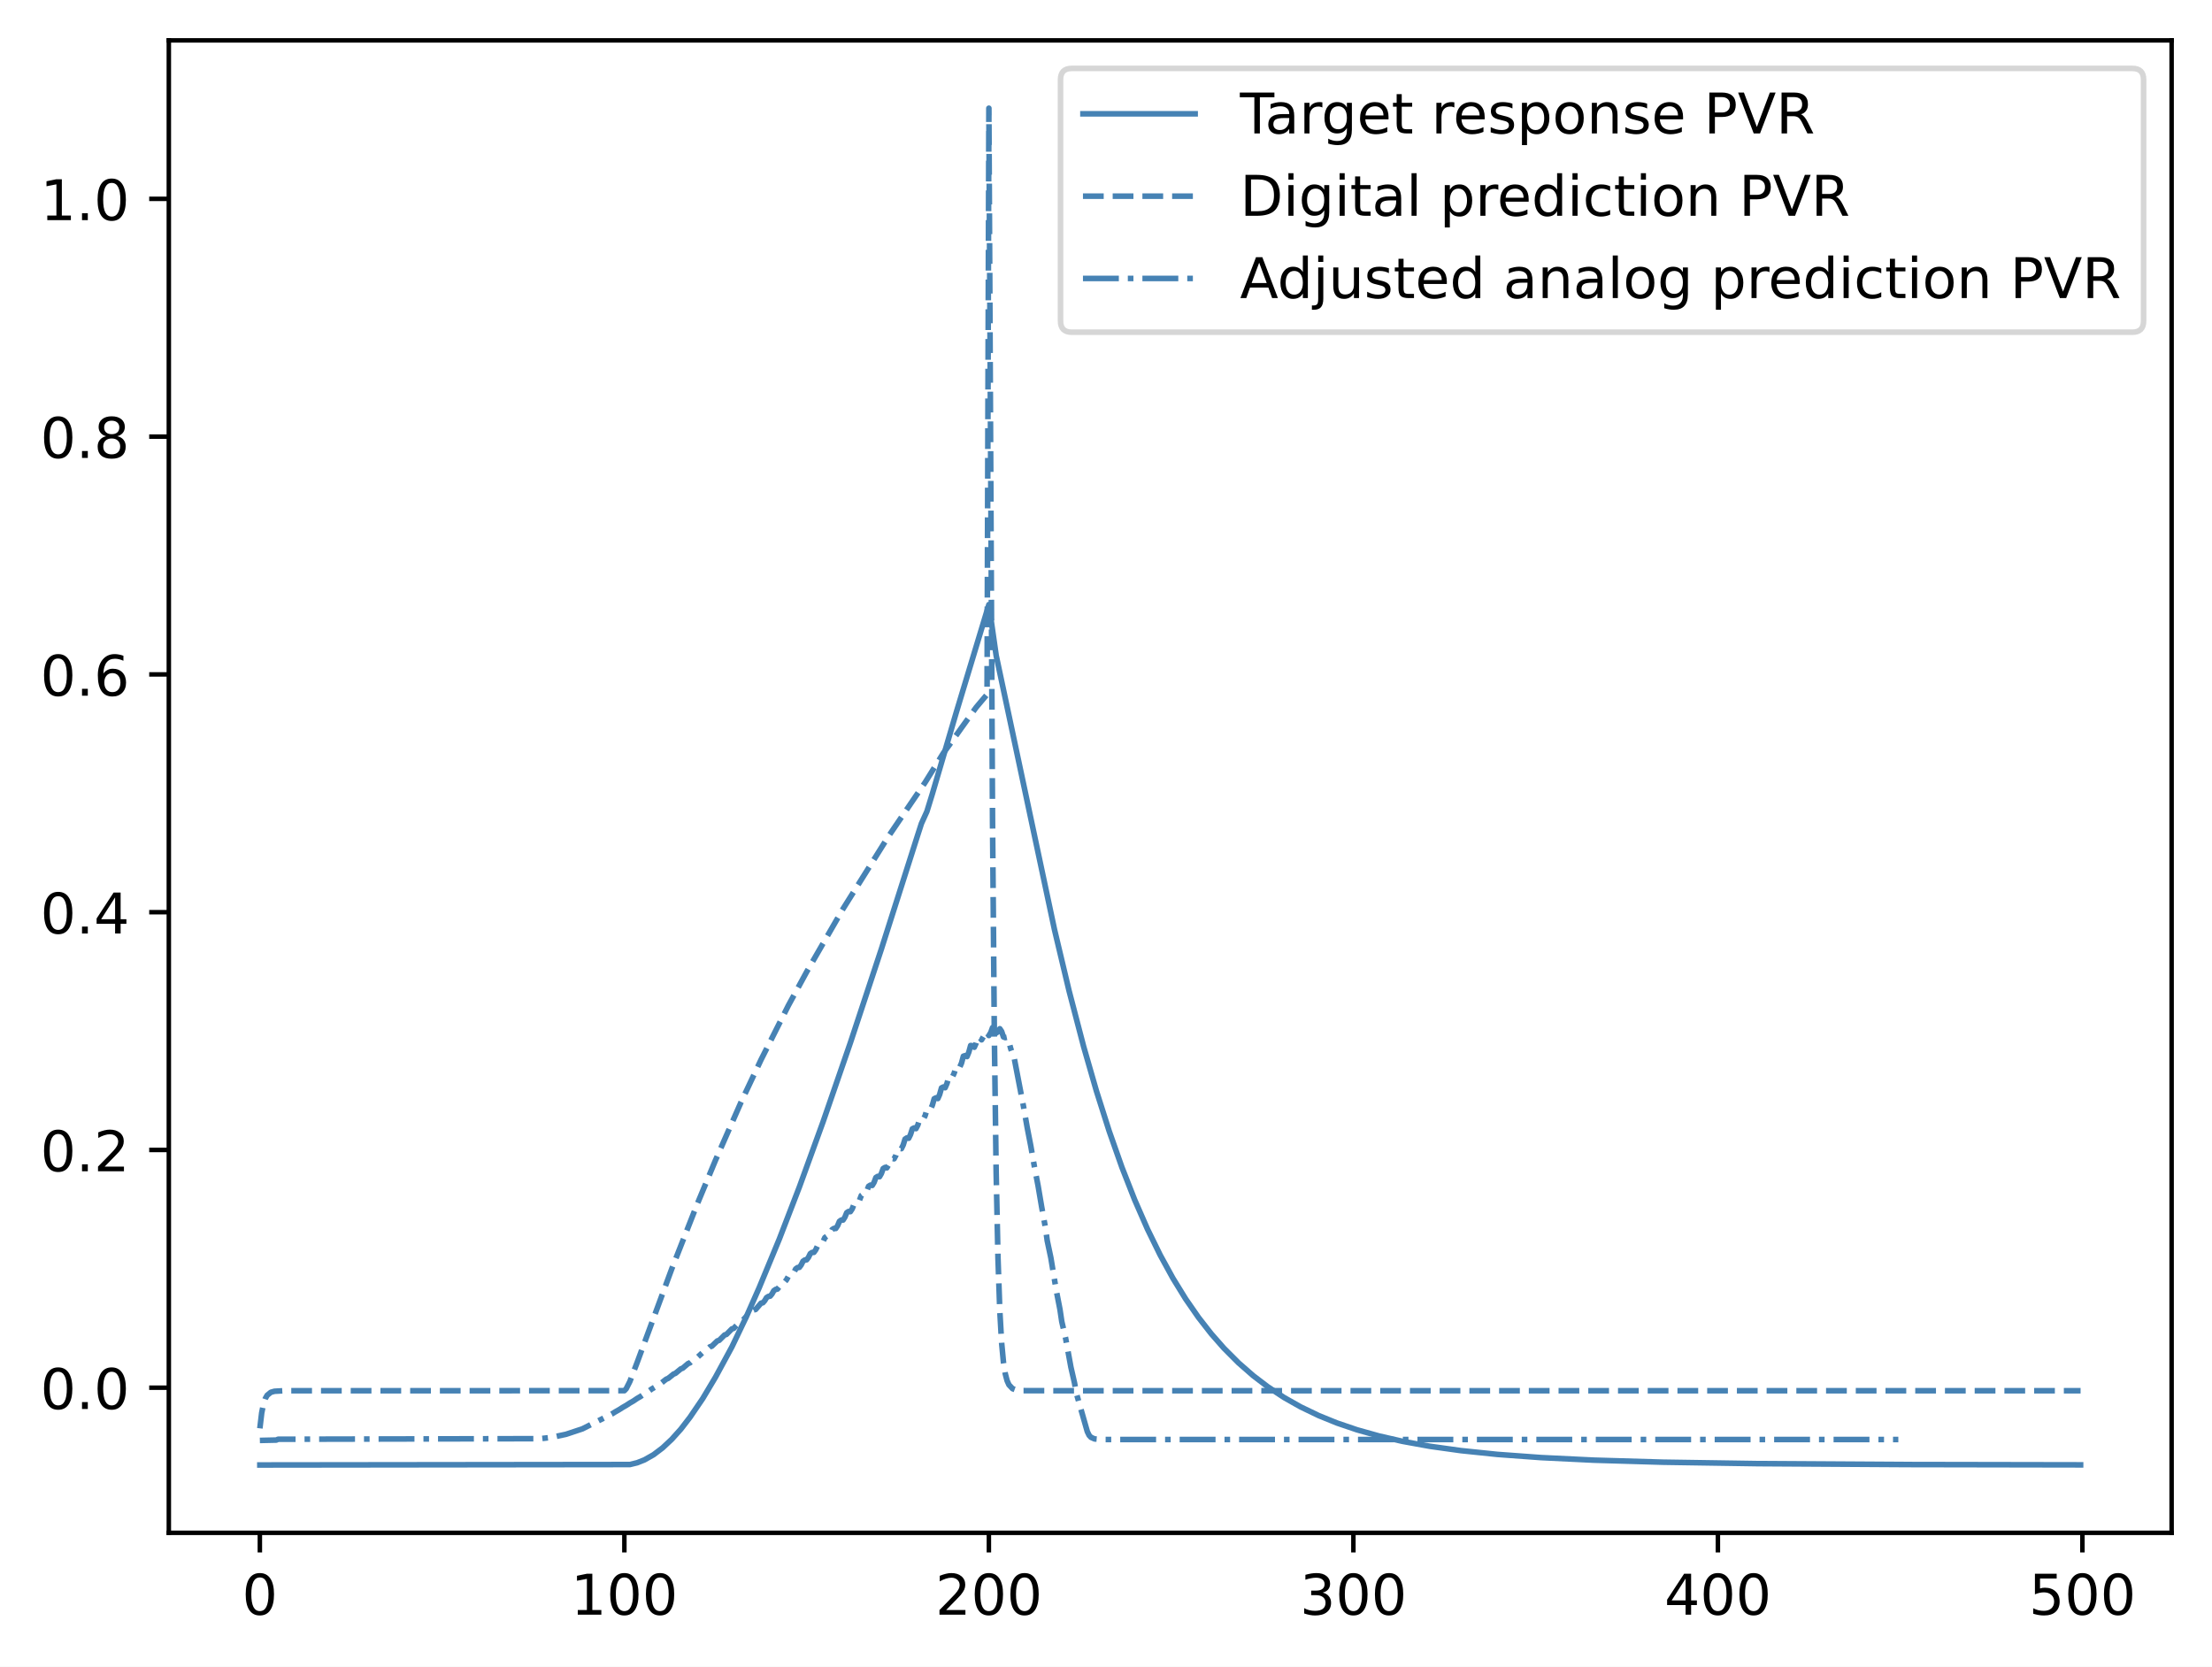
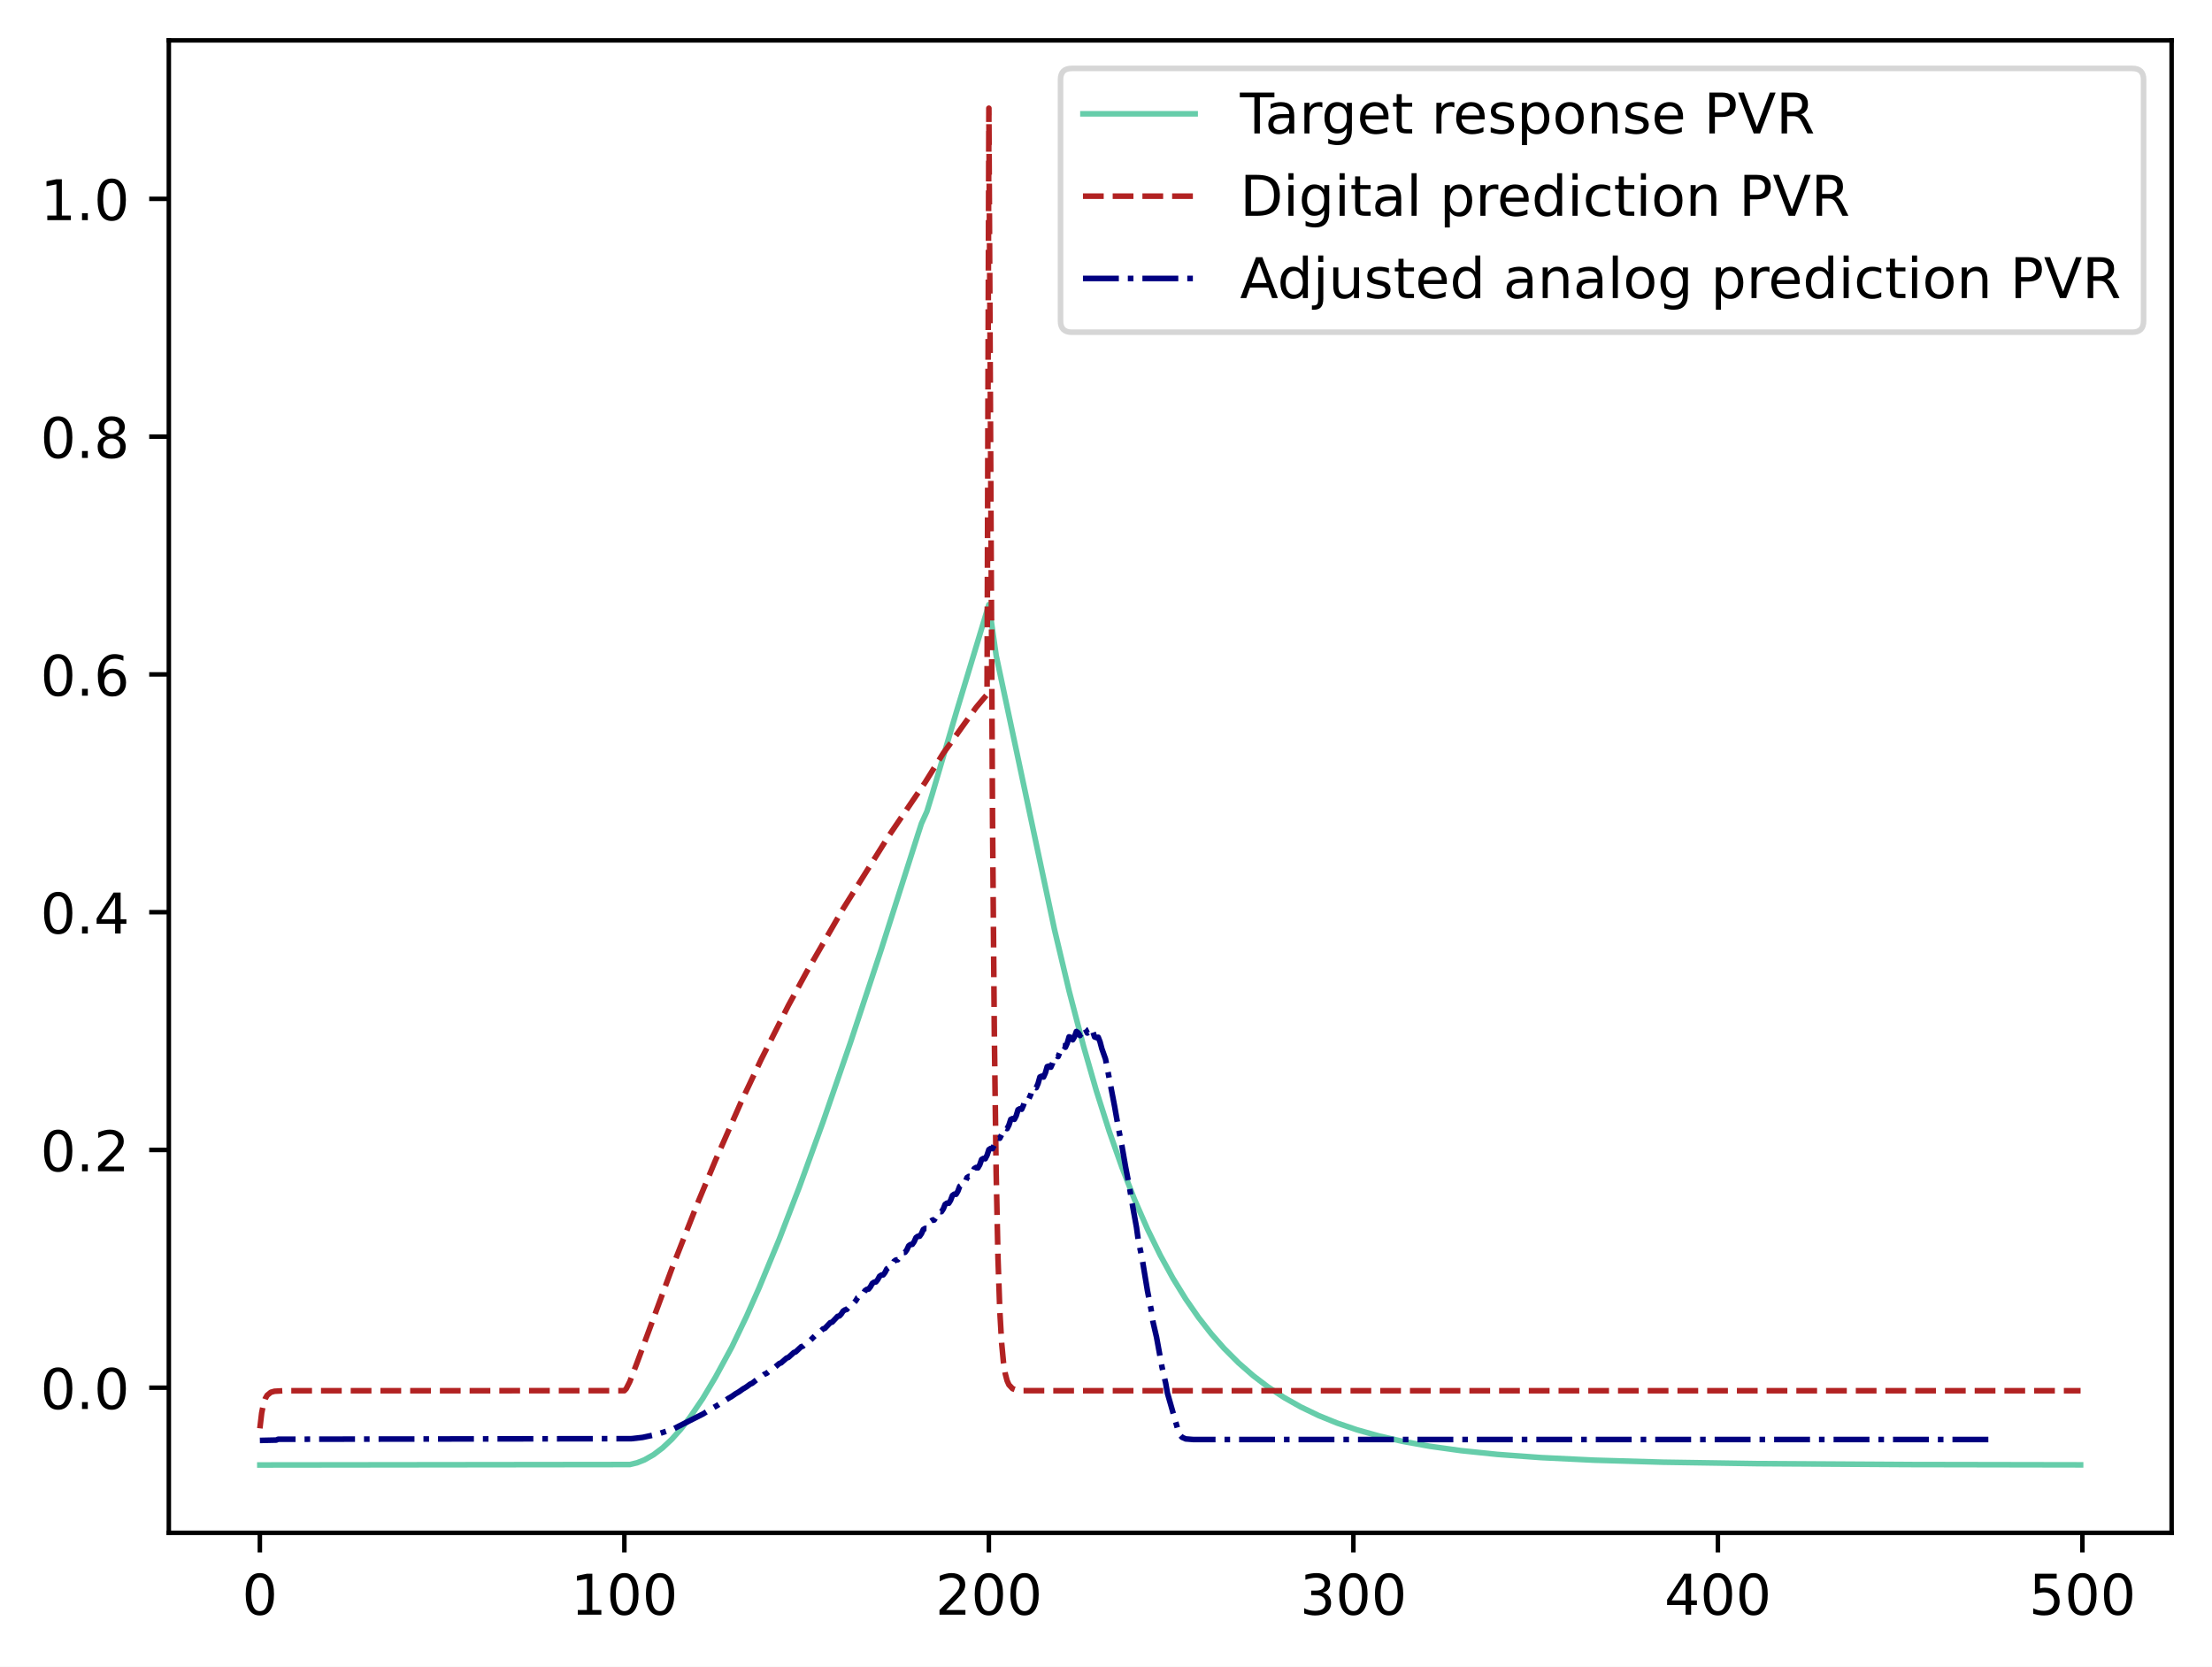
<svg xmlns="http://www.w3.org/2000/svg" xmlns:xlink="http://www.w3.org/1999/xlink" width="394.423pt" height="297.19pt" viewBox="0 0 394.423 297.19" version="1.1">
  <defs>
    <style type="text/css">*{stroke-linejoin: round; stroke-linecap: butt}</style>
  </defs>
  <g id="figure_1">
    <g id="patch_1">
      <path d="M 0 297.19  L 394.423 297.19  L 394.423 0  L 0 0  z " style="fill: #ffffff" />
    </g>
    <g id="axes_1">
      <g id="patch_2">
        <path d="M 30.103 273.312  L 387.223 273.312  L 387.223 7.2  L 30.103 7.2  z " style="fill: #ffffff" />
      </g>
      <g id="matplotlib.axis_1">
        <g id="xtick_1">
          <g id="line2d_1">
            <defs>
-               <path id="me5047d55d9" d="M 0 0  L 0 3.5  " style="stroke: #000000; stroke-width: 0.8" />
+               <path id="md71249eedd" d="M 0 0  L 0 3.5  " style="stroke: #000000; stroke-width: 0.8" />
            </defs>
            <g>
-               <use xlink:href="#me5047d55d9" x="46.336" y="273.312" style="stroke: #000000; stroke-width: 0.8" />
+               <use xlink:href="#md71249eedd" x="46.336" y="273.312" style="stroke: #000000; stroke-width: 0.8" />
            </g>
          </g>
          <g id="text_1">
            <text style="font: 10px 'DejaVu Sans', 'Bitstream Vera Sans', 'Computer Modern Sans Serif', 'Lucida Grande', 'Verdana', 'Geneva', 'Lucid', 'Arial', 'Helvetica', 'Avant Garde', sans-serif; text-anchor: middle" x="46.336" y="287.91" transform="rotate(-0 46.33585 287.9104)">0</text>
          </g>
        </g>
        <g id="xtick_2">
          <g id="line2d_2">
            <g>
-               <use xlink:href="#me5047d55d9" x="111.332" y="273.312" style="stroke: #000000; stroke-width: 0.8" />
+               <use xlink:href="#md71249eedd" x="111.332" y="273.312" style="stroke: #000000; stroke-width: 0.8" />
            </g>
          </g>
          <g id="text_2">
            <text style="font: 10px 'DejaVu Sans', 'Bitstream Vera Sans', 'Computer Modern Sans Serif', 'Lucida Grande', 'Verdana', 'Geneva', 'Lucid', 'Arial', 'Helvetica', 'Avant Garde', sans-serif; text-anchor: middle" x="111.332" y="287.91" transform="rotate(-0 111.3318 287.9104)">100</text>
          </g>
        </g>
        <g id="xtick_3">
          <g id="line2d_3">
            <g>
-               <use xlink:href="#me5047d55d9" x="176.328" y="273.312" style="stroke: #000000; stroke-width: 0.8" />
+               <use xlink:href="#md71249eedd" x="176.328" y="273.312" style="stroke: #000000; stroke-width: 0.8" />
            </g>
          </g>
          <g id="text_3">
            <text style="font: 10px 'DejaVu Sans', 'Bitstream Vera Sans', 'Computer Modern Sans Serif', 'Lucida Grande', 'Verdana', 'Geneva', 'Lucid', 'Arial', 'Helvetica', 'Avant Garde', sans-serif; text-anchor: middle" x="176.328" y="287.91" transform="rotate(-0 176.3277 287.9104)">200</text>
          </g>
        </g>
        <g id="xtick_4">
          <g id="line2d_4">
            <g>
-               <use xlink:href="#me5047d55d9" x="241.324" y="273.312" style="stroke: #000000; stroke-width: 0.8" />
+               <use xlink:href="#md71249eedd" x="241.324" y="273.312" style="stroke: #000000; stroke-width: 0.8" />
            </g>
          </g>
          <g id="text_4">
            <text style="font: 10px 'DejaVu Sans', 'Bitstream Vera Sans', 'Computer Modern Sans Serif', 'Lucida Grande', 'Verdana', 'Geneva', 'Lucid', 'Arial', 'Helvetica', 'Avant Garde', sans-serif; text-anchor: middle" x="241.324" y="287.91" transform="rotate(-0 241.3236 287.9104)">300</text>
          </g>
        </g>
        <g id="xtick_5">
          <g id="line2d_5">
            <g>
-               <use xlink:href="#me5047d55d9" x="306.319" y="273.312" style="stroke: #000000; stroke-width: 0.8" />
+               <use xlink:href="#md71249eedd" x="306.319" y="273.312" style="stroke: #000000; stroke-width: 0.8" />
            </g>
          </g>
          <g id="text_5">
            <text style="font: 10px 'DejaVu Sans', 'Bitstream Vera Sans', 'Computer Modern Sans Serif', 'Lucida Grande', 'Verdana', 'Geneva', 'Lucid', 'Arial', 'Helvetica', 'Avant Garde', sans-serif; text-anchor: middle" x="306.319" y="287.91" transform="rotate(-0 306.3195 287.9104)">400</text>
          </g>
        </g>
        <g id="xtick_6">
          <g id="line2d_6">
            <g>
-               <use xlink:href="#me5047d55d9" x="371.315" y="273.312" style="stroke: #000000; stroke-width: 0.8" />
+               <use xlink:href="#md71249eedd" x="371.315" y="273.312" style="stroke: #000000; stroke-width: 0.8" />
            </g>
          </g>
          <g id="text_6">
            <text style="font: 10px 'DejaVu Sans', 'Bitstream Vera Sans', 'Computer Modern Sans Serif', 'Lucida Grande', 'Verdana', 'Geneva', 'Lucid', 'Arial', 'Helvetica', 'Avant Garde', sans-serif; text-anchor: middle" x="371.315" y="287.91" transform="rotate(-0 371.3154 287.9104)">500</text>
          </g>
        </g>
      </g>
      <g id="matplotlib.axis_2">
        <g id="ytick_1">
          <g id="line2d_7">
            <defs>
-               <path id="m4f4b5904af" d="M 0 0  L -3.5 0  " style="stroke: #000000; stroke-width: 0.8" />
+               <path id="m33c3c2bbcc" d="M 0 0  L -3.5 0  " style="stroke: #000000; stroke-width: 0.8" />
            </defs>
            <g>
-               <use xlink:href="#m4f4b5904af" x="30.103" y="247.437" style="stroke: #000000; stroke-width: 0.8" />
+               <use xlink:href="#m33c3c2bbcc" x="30.103" y="247.437" style="stroke: #000000; stroke-width: 0.8" />
            </g>
          </g>
          <g id="text_7">
            <text style="font: 10px 'DejaVu Sans', 'Bitstream Vera Sans', 'Computer Modern Sans Serif', 'Lucida Grande', 'Verdana', 'Geneva', 'Lucid', 'Arial', 'Helvetica', 'Avant Garde', sans-serif; text-anchor: end" x="23.103" y="251.237" transform="rotate(-0 23.10312 251.2367)">0.0</text>
          </g>
        </g>
        <g id="ytick_2">
          <g id="line2d_8">
            <g>
-               <use xlink:href="#m4f4b5904af" x="30.103" y="205.042" style="stroke: #000000; stroke-width: 0.8" />
+               <use xlink:href="#m33c3c2bbcc" x="30.103" y="205.042" style="stroke: #000000; stroke-width: 0.8" />
            </g>
          </g>
          <g id="text_8">
            <text style="font: 10px 'DejaVu Sans', 'Bitstream Vera Sans', 'Computer Modern Sans Serif', 'Lucida Grande', 'Verdana', 'Geneva', 'Lucid', 'Arial', 'Helvetica', 'Avant Garde', sans-serif; text-anchor: end" x="23.103" y="208.841" transform="rotate(-0 23.10312 208.8412)">0.2</text>
          </g>
        </g>
        <g id="ytick_3">
          <g id="line2d_9">
            <g>
-               <use xlink:href="#m4f4b5904af" x="30.103" y="162.647" style="stroke: #000000; stroke-width: 0.8" />
+               <use xlink:href="#m33c3c2bbcc" x="30.103" y="162.647" style="stroke: #000000; stroke-width: 0.8" />
            </g>
          </g>
          <g id="text_9">
            <text style="font: 10px 'DejaVu Sans', 'Bitstream Vera Sans', 'Computer Modern Sans Serif', 'Lucida Grande', 'Verdana', 'Geneva', 'Lucid', 'Arial', 'Helvetica', 'Avant Garde', sans-serif; text-anchor: end" x="23.103" y="166.446" transform="rotate(-0 23.10312 166.4457)">0.4</text>
          </g>
        </g>
        <g id="ytick_4">
          <g id="line2d_10">
            <g>
-               <use xlink:href="#m4f4b5904af" x="30.103" y="120.251" style="stroke: #000000; stroke-width: 0.8" />
+               <use xlink:href="#m33c3c2bbcc" x="30.103" y="120.251" style="stroke: #000000; stroke-width: 0.8" />
            </g>
          </g>
          <g id="text_10">
            <text style="font: 10px 'DejaVu Sans', 'Bitstream Vera Sans', 'Computer Modern Sans Serif', 'Lucida Grande', 'Verdana', 'Geneva', 'Lucid', 'Arial', 'Helvetica', 'Avant Garde', sans-serif; text-anchor: end" x="23.103" y="124.05" transform="rotate(-0 23.10312 124.0503)">0.6</text>
          </g>
        </g>
        <g id="ytick_5">
          <g id="line2d_11">
            <g>
-               <use xlink:href="#m4f4b5904af" x="30.103" y="77.856" style="stroke: #000000; stroke-width: 0.8" />
+               <use xlink:href="#m33c3c2bbcc" x="30.103" y="77.856" style="stroke: #000000; stroke-width: 0.8" />
            </g>
          </g>
          <g id="text_11">
            <text style="font: 10px 'DejaVu Sans', 'Bitstream Vera Sans', 'Computer Modern Sans Serif', 'Lucida Grande', 'Verdana', 'Geneva', 'Lucid', 'Arial', 'Helvetica', 'Avant Garde', sans-serif; text-anchor: end" x="23.103" y="81.655" transform="rotate(-0 23.10312 81.65479)">0.8</text>
          </g>
        </g>
        <g id="ytick_6">
          <g id="line2d_12">
            <g>
-               <use xlink:href="#m4f4b5904af" x="30.103" y="35.46" style="stroke: #000000; stroke-width: 0.8" />
+               <use xlink:href="#m33c3c2bbcc" x="30.103" y="35.46" style="stroke: #000000; stroke-width: 0.8" />
            </g>
          </g>
          <g id="text_12">
            <text style="font: 10px 'DejaVu Sans', 'Bitstream Vera Sans', 'Computer Modern Sans Serif', 'Lucida Grande', 'Verdana', 'Geneva', 'Lucid', 'Arial', 'Helvetica', 'Avant Garde', sans-serif; text-anchor: end" x="23.103" y="39.259" transform="rotate(-0 23.10312 39.25932)">1.0</text>
          </g>
        </g>
      </g>
      <g id="line2d_13">
-         <path d="M 46.336 261.216  L 112.307 261.136  L 113.607 260.821  L 114.907 260.307  L 116.531 259.387  L 118.156 258.156  L 119.781 256.631  L 121.406 254.82  L 123.031 252.709  L 125.306 249.368  L 127.581 245.554  L 130.506 240.16  L 133.105 234.728  L 135.38 229.582  L 138.955 220.944  L 142.53 211.666  L 146.755 200.039  L 151.629 185.935  L 157.154 169.233  L 163.653 148.845  L 164.303 146.835  L 165.278 144.687  L 166.253 141.522  L 170.478 127.149  L 176.328 107.803  L 177.628 116.881  L 188.027 165.757  L 190.627 176.676  L 193.227 186.625  L 195.501 194.521  L 197.776 201.68  L 200.051 208.139  L 202.326 213.944  L 204.601 219.143  L 206.876 223.789  L 209.151 227.932  L 211.425 231.622  L 213.7 234.903  L 215.975 237.819  L 218.25 240.408  L 220.85 243.013  L 223.45 245.285  L 226.05 247.267  L 228.974 249.195  L 231.899 250.848  L 235.149 252.411  L 238.399 253.731  L 241.974 254.946  L 245.873 256.04  L 250.098 257.003  L 254.973 257.885  L 260.497 258.655  L 266.997 259.328  L 274.796 259.899  L 284.221 260.357  L 296.57 260.719  L 313.469 260.977  L 340.117 261.138  L 370.99 261.194  L 370.99 261.194  " clip-path="url(#p7d8ed8af52)" style="fill: none; stroke: #4682b4; stroke-linecap: square" />
+         <path d="M 46.336 261.216  L 112.307 261.136  L 113.607 260.821  L 114.907 260.307  L 116.531 259.387  L 118.156 258.156  L 119.781 256.631  L 121.406 254.82  L 123.031 252.709  L 125.306 249.368  L 127.581 245.554  L 130.506 240.16  L 133.105 234.728  L 135.38 229.582  L 138.955 220.944  L 142.53 211.666  L 146.755 200.039  L 151.629 185.935  L 157.154 169.233  L 163.653 148.845  L 164.303 146.835  L 165.278 144.687  L 166.253 141.522  L 170.478 127.149  L 176.328 107.803  L 177.628 116.881  L 188.027 165.757  L 190.627 176.676  L 193.227 186.625  L 195.501 194.521  L 197.776 201.68  L 200.051 208.139  L 202.326 213.944  L 204.601 219.143  L 206.876 223.789  L 209.151 227.932  L 211.425 231.622  L 213.7 234.903  L 215.975 237.819  L 218.25 240.408  L 220.85 243.013  L 223.45 245.285  L 226.05 247.267  L 228.974 249.195  L 231.899 250.848  L 235.149 252.411  L 238.399 253.731  L 241.974 254.946  L 245.873 256.04  L 250.098 257.003  L 254.973 257.885  L 260.497 258.655  L 266.997 259.328  L 274.796 259.899  L 284.221 260.357  L 296.57 260.719  L 313.469 260.977  L 340.117 261.138  L 370.99 261.194  L 370.99 261.194  " clip-path="url(#p72c476463b)" style="fill: none; stroke: #66cdaa; stroke-linecap: square" />
      </g>
      <g id="line2d_14">
-         <path d="M 46.336 254.683  L 46.661 251.952  L 46.986 250.327  L 47.311 249.363  L 47.636 248.793  L 48.286 248.258  L 48.936 248.072  L 50.561 247.982  L 64.21 247.975  L 111.332 247.968  L 111.657 247.621  L 112.307 246.341  L 113.607 242.949  L 119.781 226.249  L 124.331 214.681  L 127.581 206.875  L 132.13 196.539  L 135.705 188.951  L 140.58 179.278  L 143.83 173.303  L 150.329 162.038  L 158.454 149.078  L 164.953 139.52  L 168.203 134.295  L 169.503 132.514  L 171.453 129.758  L 174.053 126.141  L 175.028 124.976  L 176.003 123.825  L 176.328 19.296  L 176.978 146.377  L 177.303 184.631  L 177.628 209.128  L 177.953 224.393  L 178.278 233.765  L 178.603 239.458  L 178.927 242.893  L 179.252 244.954  L 179.577 246.185  L 179.902 246.917  L 180.552 247.608  L 181.202 247.849  L 182.502 247.96  L 189.002 247.975  L 370.99 247.975  L 370.99 247.975  " clip-path="url(#p7d8ed8af52)" style="fill: none; stroke-dasharray: 3.7,1.6; stroke-dashoffset: 0; stroke: #4682b4" />
+         <path d="M 46.336 254.683  L 46.661 251.952  L 46.986 250.327  L 47.311 249.363  L 47.636 248.793  L 48.286 248.258  L 48.936 248.072  L 50.561 247.982  L 64.21 247.975  L 111.332 247.968  L 111.657 247.621  L 112.307 246.341  L 113.607 242.949  L 119.781 226.249  L 124.331 214.681  L 127.581 206.875  L 132.13 196.539  L 135.705 188.951  L 140.58 179.278  L 143.83 173.303  L 150.329 162.038  L 158.454 149.078  L 164.953 139.52  L 168.203 134.295  L 169.503 132.514  L 171.453 129.758  L 174.053 126.141  L 175.028 124.976  L 176.003 123.825  L 176.328 19.296  L 176.978 146.377  L 177.303 184.631  L 177.628 209.128  L 177.953 224.393  L 178.278 233.765  L 178.603 239.458  L 178.927 242.893  L 179.252 244.954  L 179.577 246.185  L 179.902 246.917  L 180.552 247.608  L 181.202 247.849  L 182.502 247.96  L 189.002 247.975  L 370.99 247.975  L 370.99 247.975  " clip-path="url(#p72c476463b)" style="fill: none; stroke-dasharray: 3.7,1.6; stroke-dashoffset: 0; stroke: #b22222" />
      </g>
      <g id="line2d_15">
-         <path d="M 46.336 256.837  L 49.261 256.773  L 49.586 256.625  L 96.383 256.522  L 98.333 256.297  L 100.932 255.742  L 103.857 254.77  L 109.057 252.146  L 109.707 251.746  L 110.357 251.377  L 111.007 250.964  L 111.657 250.591  L 112.307 250.168  L 112.957 249.794  L 113.607 249.354  L 114.257 248.974  L 114.907 248.52  L 115.556 248.14  L 116.206 247.671  L 116.856 247.285  L 117.506 246.802  L 117.831 246.668  L 118.806 245.913  L 119.131 245.783  L 120.106 245.003  L 120.431 244.877  L 121.406 244.076  L 121.731 243.956  L 122.706 243.123  L 123.031 243.006  L 124.006 242.15  L 124.331 242.039  L 125.306 241.156  L 125.631 241.047  L 126.606 240.132  L 126.931 240.03  L 127.906 239.093  L 128.231 238.995  L 129.206 238.029  L 129.531 237.936  L 130.506 236.947  L 130.831 236.856  L 131.805 235.832  L 132.13 235.748  L 133.105 234.715  L 133.43 234.642  L 133.755 234.296  L 134.08 233.784  L 134.405 233.566  L 134.73 233.488  L 135.705 232.36  L 136.03 232.293  L 136.355 231.92  L 136.68 231.376  L 137.005 231.168  L 137.33 231.111  L 137.655 230.72  L 137.98 230.137  L 138.305 229.909  L 138.63 229.849  L 138.955 229.448  L 139.28 228.849  L 139.605 228.624  L 139.93 228.576  L 140.255 228.176  L 140.58 227.57  L 140.905 227.356  L 141.23 227.319  L 141.555 226.9  L 141.88 226.255  L 142.205 226.023  L 142.53 225.982  L 142.855 225.552  L 143.18 224.892  L 143.505 224.665  L 143.83 224.632  L 144.155 224.199  L 144.48 223.533  L 144.805 223.321  L 145.13 223.303  L 145.455 222.848  L 145.78 222.139  L 146.105 221.905  L 146.43 221.876  L 146.755 221.401  L 147.08 220.673  L 147.404 220.442  L 147.729 220.435  L 148.054 219.969  L 148.379 219.237  L 148.704 219.035  L 149.029 219.045  L 149.354 218.553  L 149.679 217.774  L 150.004 217.546  L 150.329 217.541  L 150.654 217.026  L 150.979 216.227  L 151.304 216.018  L 151.629 216.048  L 151.954 215.551  L 152.279 214.74  L 152.604 214.527  L 152.929 214.553  L 153.254 214.015  L 153.579 213.157  L 153.904 212.93  L 154.229 212.95  L 154.554 212.393  L 154.879 211.519  L 155.204 211.315  L 155.529 211.373  L 155.854 210.835  L 156.179 209.958  L 156.504 209.759  L 156.829 209.819  L 157.154 209.255  L 157.479 208.358  L 157.804 208.163  L 158.129 208.238  L 158.454 207.682  L 158.779 206.743  L 159.104 206.557  L 159.429 206.62  L 159.754 205.991  L 160.079 204.982  L 160.404 204.77  L 160.729 204.816  L 161.054 204.146  L 161.379 203.106  L 161.704 202.896  L 162.029 202.959  L 162.354 202.297  L 162.679 201.277  L 163.004 201.113  L 163.328 201.244  L 163.653 200.616  L 163.978 199.598  L 164.303 199.445  L 164.628 199.584  L 164.953 198.947  L 165.278 197.866  L 165.603 197.693  L 165.928 197.789  L 166.253 197.052  L 166.578 195.909  L 166.903 195.75  L 167.228 195.881  L 167.553 195.143  L 167.878 193.979  L 168.203 193.818  L 168.528 193.948  L 168.853 193.195  L 169.178 192.03  L 169.503 191.884  L 169.828 192.045  L 170.153 191.318  L 170.478 190.185  L 170.803 190.084  L 171.128 190.289  L 171.453 189.546  L 171.778 188.326  L 172.103 188.221  L 172.428 188.396  L 172.753 187.601  L 173.078 186.418  L 173.403 186.456  L 173.728 186.734  L 174.053 186.001  L 174.378 184.874  L 174.703 184.985  L 175.028 185.408  L 175.353 184.849  L 175.678 183.923  L 176.003 184.162  L 176.328 184.644  L 176.653 184.13  L 176.978 183.236  L 177.303 183.522  L 177.628 184.196  L 177.953 183.967  L 178.278 183.429  L 178.603 183.916  L 178.927 184.892  L 179.252 185.016  L 179.577 184.946  L 179.902 185.775  L 180.227 187.004  L 180.877 188.836  L 182.502 197.3  L 183.152 201.002  L 183.802 204.337  L 184.452 208.057  L 185.102 211.439  L 185.752 215.277  L 186.402 218.846  L 186.727 221.201  L 187.377 224.264  L 188.352 230.133  L 189.002 233.477  L 189.327 235.647  L 189.977 238.44  L 190.952 243.77  L 191.602 246.616  L 191.927 248.433  L 193.877 255.254  L 194.202 255.926  L 194.527 256.281  L 195.176 256.567  L 196.476 256.67  L 205.576 256.679  L 338.492 256.679  L 338.492 256.679  " clip-path="url(#p7d8ed8af52)" style="fill: none; stroke-dasharray: 6.4,1.6,1,1.6; stroke-dashoffset: 0; stroke: #4682b4" />
+         <path d="M 46.336 256.837  L 49.261 256.773  L 49.586 256.625  L 112.632 256.522  L 114.582 256.297  L 117.181 255.742  L 120.106 254.77  L 125.306 252.146  L 125.956 251.746  L 126.606 251.377  L 127.256 250.964  L 127.906 250.591  L 128.556 250.168  L 129.206 249.794  L 129.856 249.354  L 130.506 248.974  L 131.156 248.52  L 131.805 248.14  L 132.455 247.671  L 133.105 247.285  L 133.755 246.802  L 134.08 246.668  L 135.055 245.913  L 135.38 245.783  L 136.355 245.003  L 136.68 244.877  L 137.655 244.076  L 137.98 243.956  L 138.955 243.123  L 139.28 243.006  L 140.255 242.15  L 140.58 242.039  L 141.555 241.156  L 141.88 241.047  L 142.855 240.132  L 143.18 240.03  L 144.155 239.093  L 144.48 238.995  L 145.455 238.029  L 145.78 237.936  L 146.755 236.947  L 147.08 236.856  L 148.054 235.832  L 148.379 235.748  L 149.354 234.715  L 149.679 234.642  L 150.004 234.296  L 150.329 233.784  L 150.654 233.566  L 150.979 233.488  L 151.954 232.36  L 152.279 232.293  L 152.604 231.92  L 152.929 231.376  L 153.254 231.168  L 153.579 231.111  L 153.904 230.72  L 154.229 230.137  L 154.554 229.909  L 154.879 229.849  L 155.204 229.448  L 155.529 228.849  L 155.854 228.624  L 156.179 228.576  L 156.504 228.176  L 156.829 227.57  L 157.154 227.356  L 157.479 227.319  L 157.804 226.9  L 158.129 226.255  L 158.454 226.023  L 158.779 225.982  L 159.104 225.552  L 159.429 224.892  L 159.754 224.665  L 160.079 224.632  L 160.404 224.199  L 160.729 223.533  L 161.054 223.321  L 161.379 223.303  L 161.704 222.848  L 162.029 222.139  L 162.354 221.905  L 162.679 221.876  L 163.004 221.401  L 163.328 220.673  L 163.653 220.442  L 163.978 220.435  L 164.303 219.969  L 164.628 219.237  L 164.953 219.035  L 165.278 219.045  L 165.603 218.553  L 165.928 217.774  L 166.253 217.546  L 166.578 217.541  L 166.903 217.026  L 167.228 216.227  L 167.553 216.018  L 167.878 216.048  L 168.203 215.551  L 168.528 214.74  L 168.853 214.527  L 169.178 214.553  L 169.503 214.015  L 169.828 213.157  L 170.153 212.93  L 170.478 212.95  L 170.803 212.393  L 171.128 211.519  L 171.453 211.315  L 171.778 211.373  L 172.103 210.835  L 172.428 209.958  L 172.753 209.759  L 173.078 209.819  L 173.403 209.255  L 173.728 208.358  L 174.053 208.163  L 174.378 208.238  L 174.703 207.682  L 175.028 206.743  L 175.353 206.557  L 175.678 206.62  L 176.003 205.991  L 176.328 204.982  L 176.653 204.77  L 176.978 204.816  L 177.303 204.146  L 177.628 203.106  L 177.953 202.896  L 178.278 202.959  L 178.603 202.297  L 178.927 201.277  L 179.252 201.113  L 179.577 201.244  L 179.902 200.616  L 180.227 199.598  L 180.552 199.445  L 180.877 199.584  L 181.202 198.947  L 181.527 197.866  L 181.852 197.693  L 182.177 197.789  L 182.502 197.052  L 182.827 195.909  L 183.152 195.75  L 183.477 195.881  L 183.802 195.143  L 184.127 193.979  L 184.452 193.818  L 184.777 193.948  L 185.102 193.195  L 185.427 192.03  L 185.752 191.884  L 186.077 192.045  L 186.402 191.318  L 186.727 190.185  L 187.052 190.084  L 187.377 190.289  L 187.702 189.546  L 188.027 188.326  L 188.352 188.221  L 188.677 188.396  L 189.002 187.601  L 189.327 186.418  L 189.652 186.456  L 189.977 186.734  L 190.302 186.001  L 190.627 184.874  L 190.952 184.985  L 191.277 185.408  L 191.602 184.849  L 191.927 183.923  L 192.252 184.162  L 192.577 184.644  L 192.902 184.13  L 193.227 183.236  L 193.552 183.522  L 193.877 184.196  L 194.202 183.967  L 194.527 183.429  L 194.851 183.916  L 195.176 184.892  L 195.501 185.016  L 195.826 184.946  L 196.151 185.775  L 196.476 187.004  L 197.126 188.836  L 198.751 197.3  L 199.401 201.002  L 200.051 204.337  L 200.701 208.057  L 201.351 211.439  L 202.001 215.277  L 202.651 218.846  L 202.976 221.201  L 203.626 224.264  L 204.601 230.133  L 205.251 233.477  L 205.576 235.647  L 206.226 238.44  L 207.201 243.77  L 207.851 246.616  L 208.176 248.433  L 210.126 255.254  L 210.451 255.926  L 210.775 256.281  L 211.425 256.567  L 212.725 256.67  L 221.825 256.679  L 354.741 256.679  L 354.741 256.679  " clip-path="url(#p72c476463b)" style="fill: none; stroke-dasharray: 6.4,1.6,1,1.6; stroke-dashoffset: 0; stroke: #000080" />
      </g>
      <g id="patch_3">
        <path d="M 30.103 273.312  L 30.103 7.2  " style="fill: none; stroke: #000000; stroke-width: 0.8; stroke-linejoin: miter; stroke-linecap: square" />
      </g>
      <g id="patch_4">
        <path d="M 387.223 273.312  L 387.223 7.2  " style="fill: none; stroke: #000000; stroke-width: 0.8; stroke-linejoin: miter; stroke-linecap: square" />
      </g>
      <g id="patch_5">
        <path d="M 30.103 273.312  L 387.223 273.312  " style="fill: none; stroke: #000000; stroke-width: 0.8; stroke-linejoin: miter; stroke-linecap: square" />
      </g>
      <g id="patch_6">
        <path d="M 30.103 7.2  L 387.223 7.2  " style="fill: none; stroke: #000000; stroke-width: 0.8; stroke-linejoin: miter; stroke-linecap: square" />
      </g>
      <g id="legend_1">
        <g id="patch_7">
          <path d="M 191.103 59.234  L 380.223 59.234  Q 382.223 59.234 382.223 57.234  L 382.223 14.2  Q 382.223 12.2 380.223 12.2  L 191.103 12.2  Q 189.103 12.2 189.103 14.2  L 189.103 57.234  Q 189.103 59.234 191.103 59.234  z " style="fill: #ffffff; opacity: 0.8; stroke: #cccccc; stroke-linejoin: miter" />
        </g>
        <g id="line2d_16">
-           <path d="M 193.103 20.298  L 203.103 20.298  L 213.103 20.298  " style="fill: none; stroke: #4682b4; stroke-linecap: square" />
+           <path d="M 193.103 20.298  L 203.103 20.298  L 213.103 20.298  " style="fill: none; stroke: #66cdaa; stroke-linecap: square" />
        </g>
        <g id="text_13">
          <text style="font: 10px 'DejaVu Sans', 'Bitstream Vera Sans', 'Computer Modern Sans Serif', 'Lucida Grande', 'Verdana', 'Geneva', 'Lucid', 'Arial', 'Helvetica', 'Avant Garde', sans-serif; text-anchor: start" x="221.103" y="23.798" transform="rotate(-0 221.1028 23.79844)">Target response PVR</text>
        </g>
        <g id="line2d_17">
-           <path d="M 193.103 34.977  L 203.103 34.977  L 213.103 34.977  " style="fill: none; stroke-dasharray: 3.7,1.6; stroke-dashoffset: 0; stroke: #4682b4" />
+           <path d="M 193.103 34.977  L 203.103 34.977  L 213.103 34.977  " style="fill: none; stroke-dasharray: 3.7,1.6; stroke-dashoffset: 0; stroke: #b22222" />
        </g>
        <g id="text_14">
          <text style="font: 10px 'DejaVu Sans', 'Bitstream Vera Sans', 'Computer Modern Sans Serif', 'Lucida Grande', 'Verdana', 'Geneva', 'Lucid', 'Arial', 'Helvetica', 'Avant Garde', sans-serif; text-anchor: start" x="221.103" y="38.477" transform="rotate(-0 221.1028 38.47656)">Digital prediction PVR</text>
        </g>
        <g id="line2d_18">
-           <path d="M 193.103 49.655  L 203.103 49.655  L 213.103 49.655  " style="fill: none; stroke-dasharray: 6.4,1.6,1,1.6; stroke-dashoffset: 0; stroke: #4682b4" />
+           <path d="M 193.103 49.655  L 203.103 49.655  L 213.103 49.655  " style="fill: none; stroke-dasharray: 6.4,1.6,1,1.6; stroke-dashoffset: 0; stroke: #000080" />
        </g>
        <g id="text_15">
          <text style="font: 10px 'DejaVu Sans', 'Bitstream Vera Sans', 'Computer Modern Sans Serif', 'Lucida Grande', 'Verdana', 'Geneva', 'Lucid', 'Arial', 'Helvetica', 'Avant Garde', sans-serif; text-anchor: start" x="221.103" y="53.155" transform="rotate(-0 221.1028 53.15469)">Adjusted analog prediction PVR</text>
        </g>
      </g>
    </g>
  </g>
  <defs>
-     <clipPath id="p7d8ed8af52">
+     <clipPath id="p72c476463b">
      <rect x="30.103" y="7.2" width="357.12" height="266.112" />
    </clipPath>
  </defs>
</svg>
